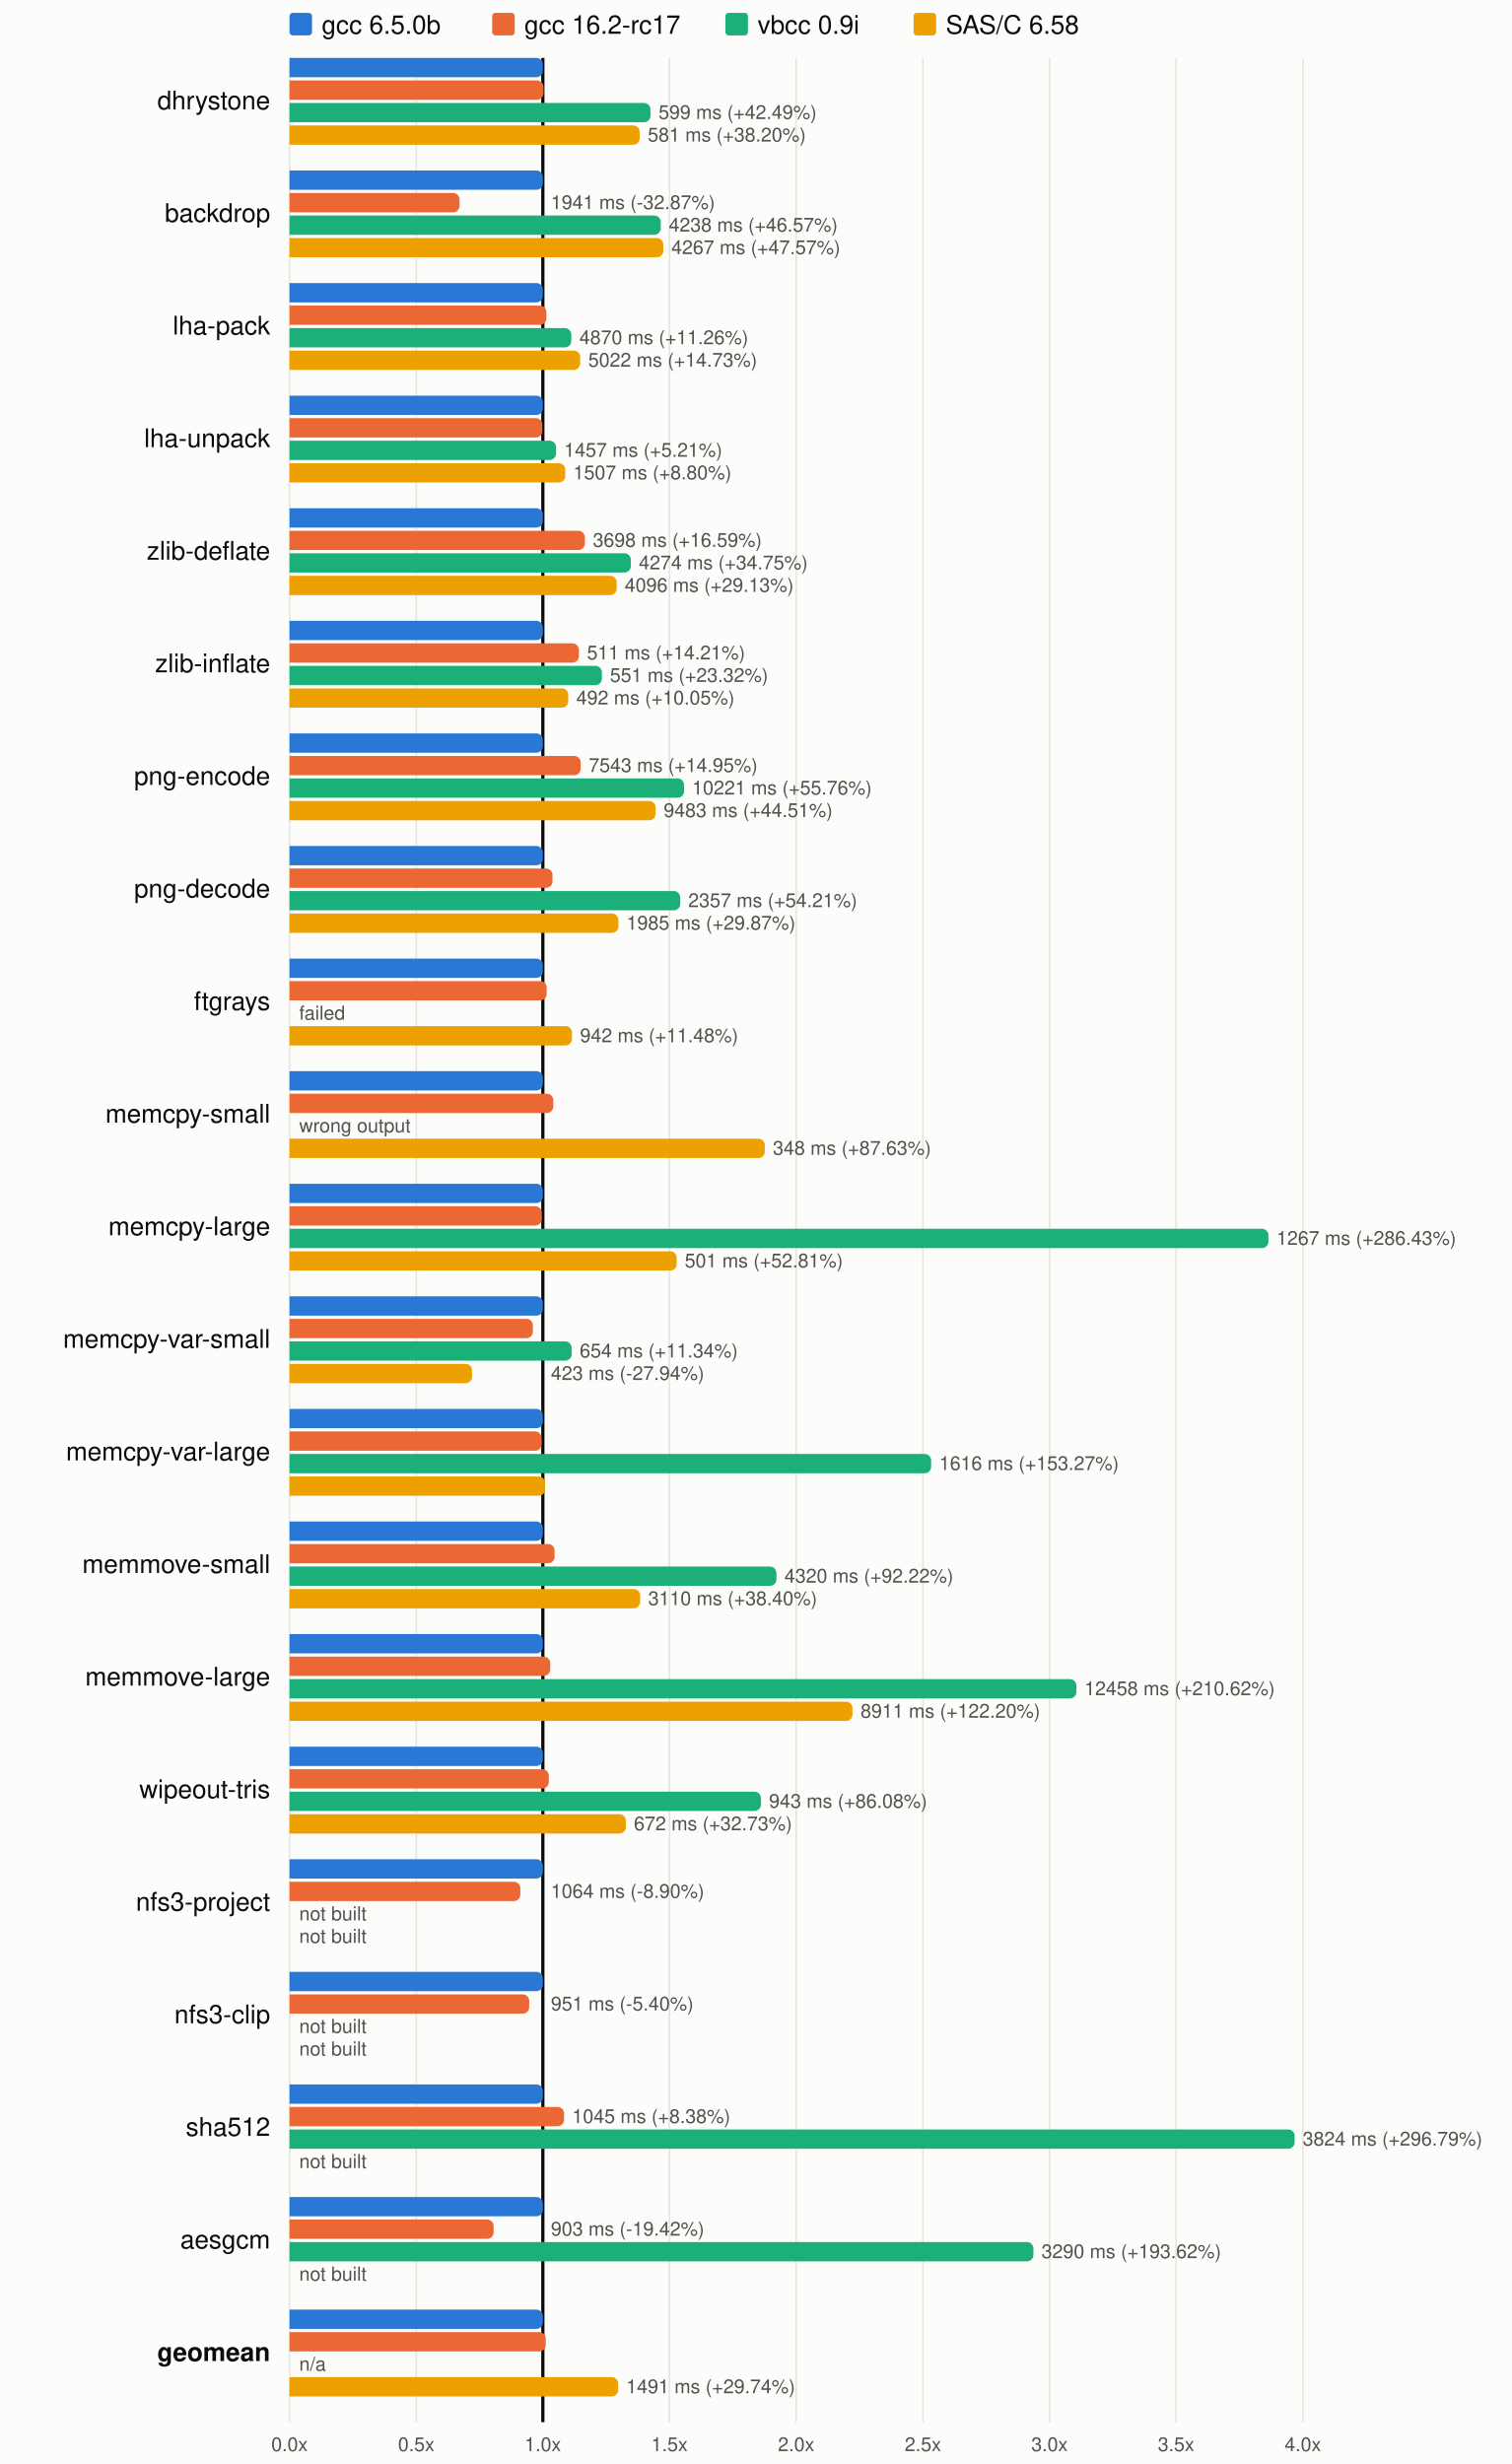
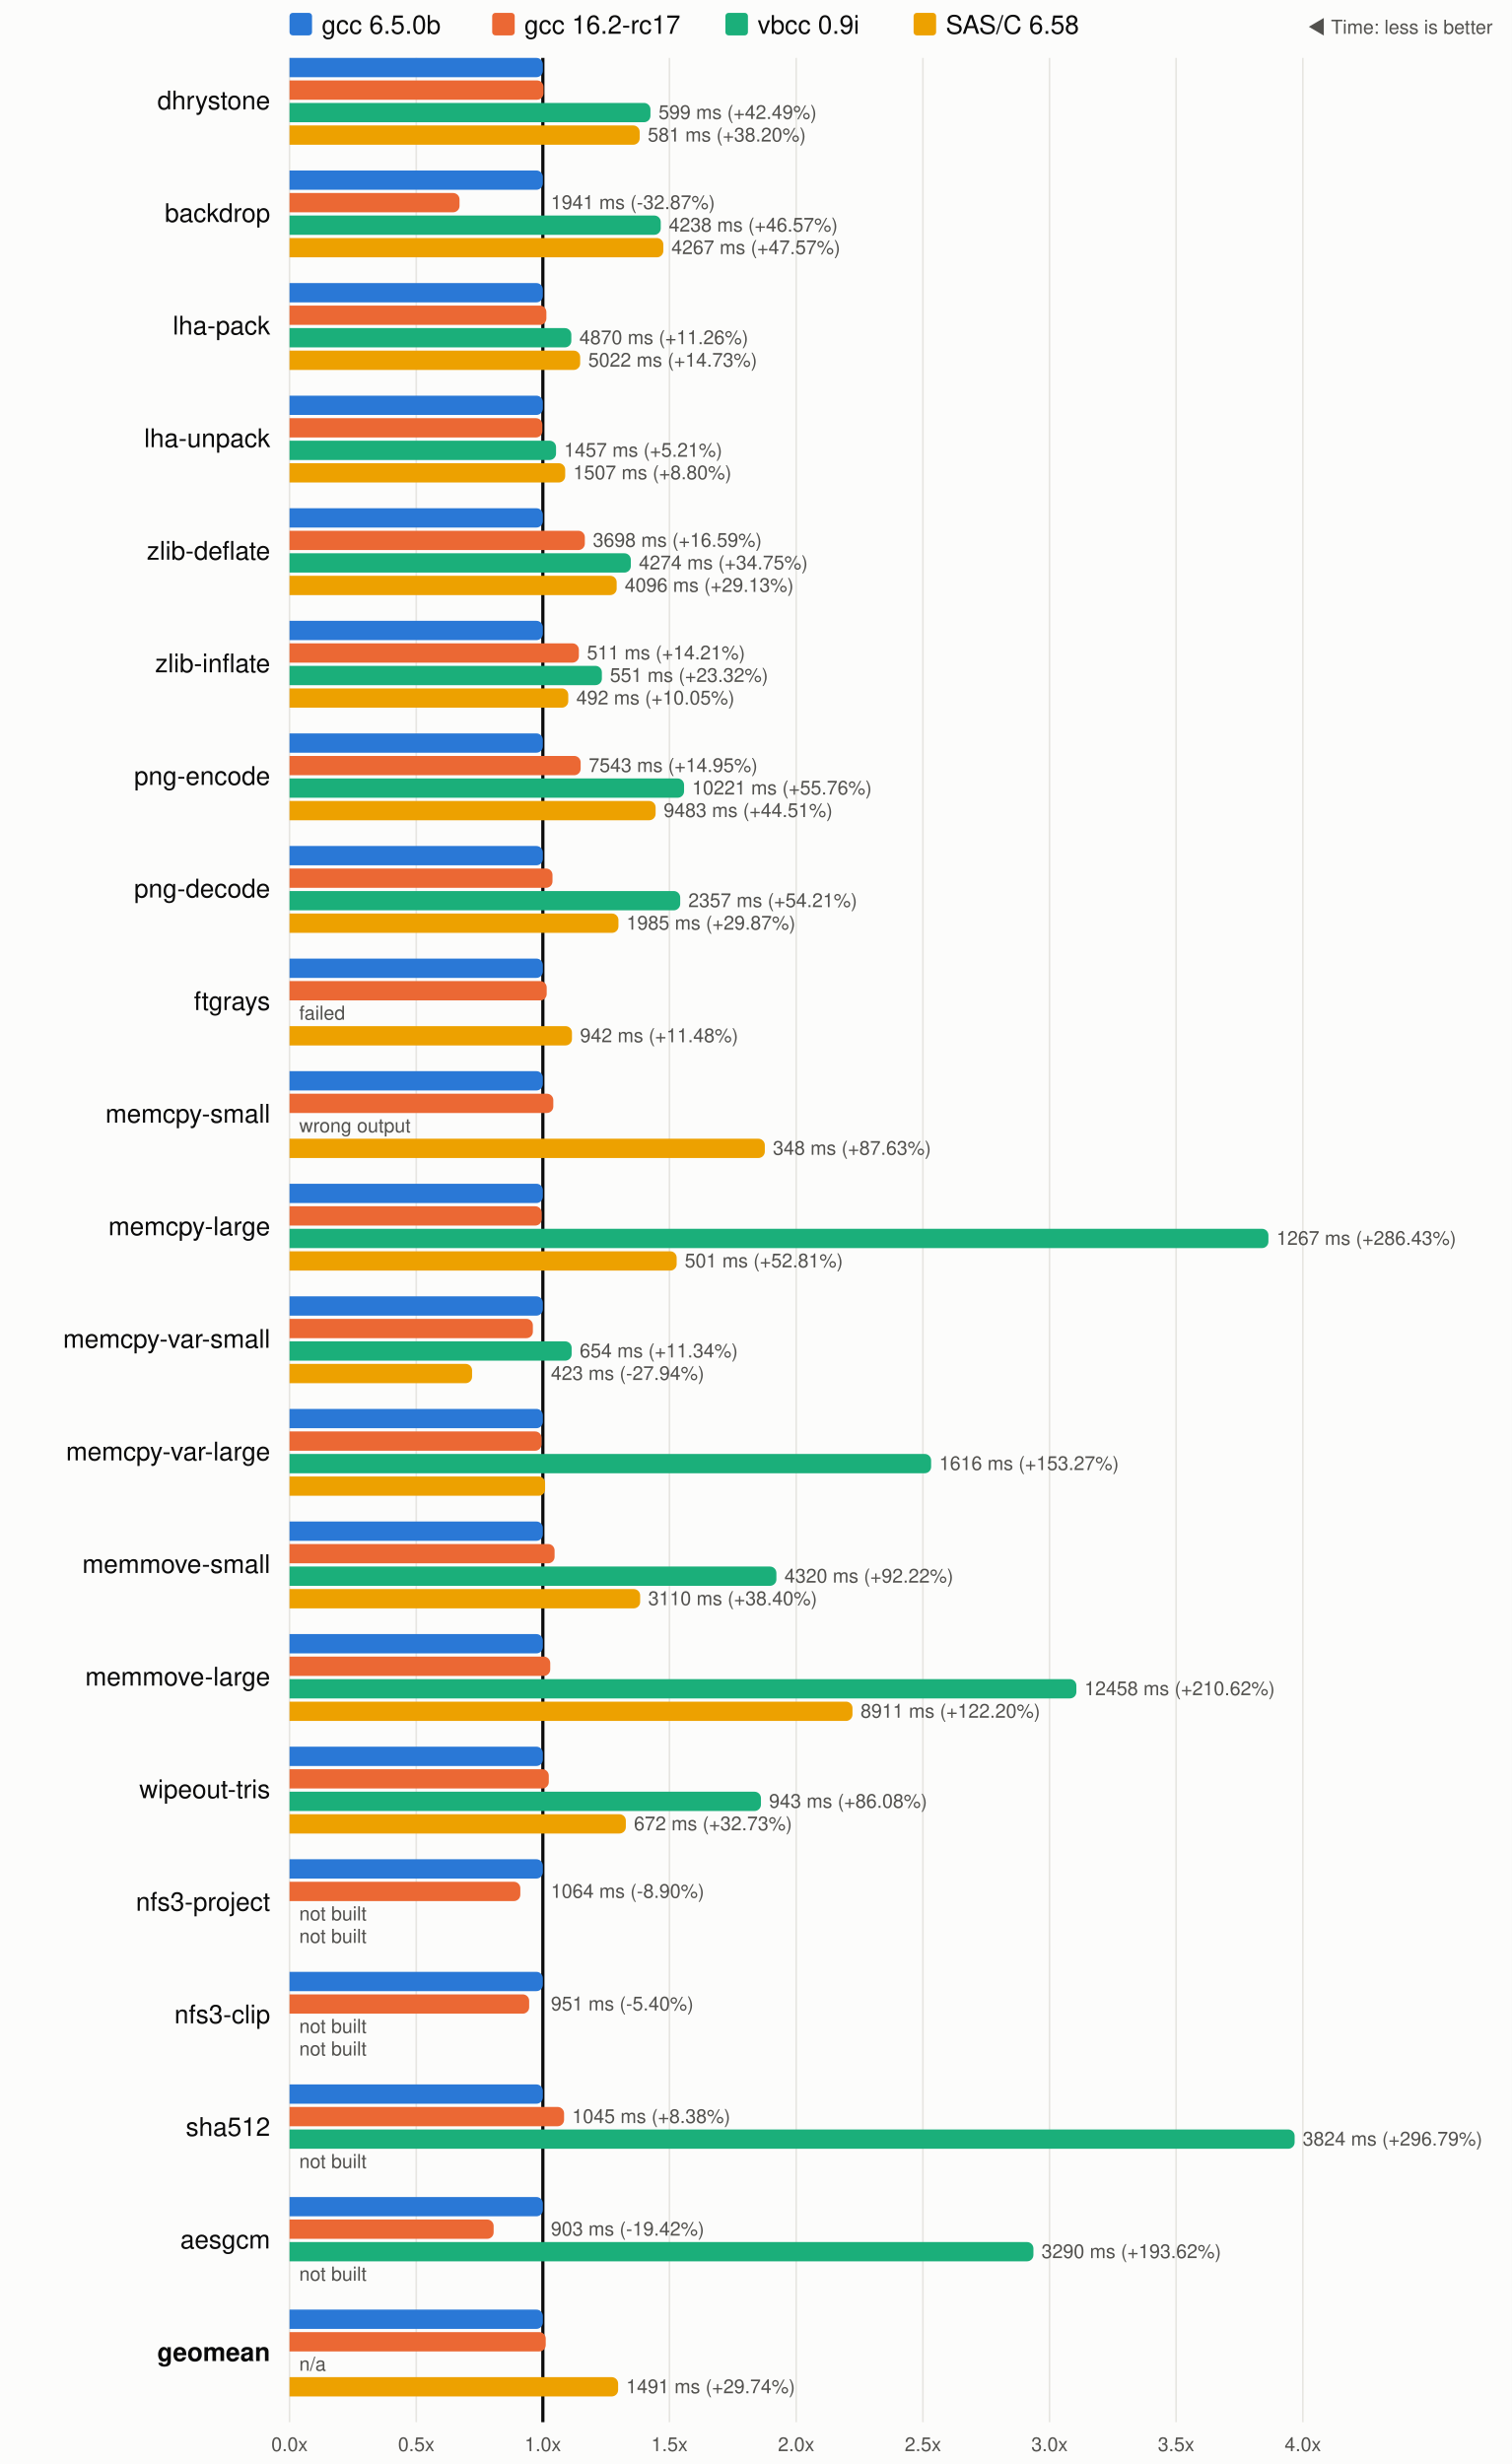
<svg xmlns="http://www.w3.org/2000/svg" width="940" height="1532" viewBox="0 0 940 1532" role="img" aria-label="m68k compilers on benchwork-040, time relative to gcc 6.5.0b">
-   <style>.t{font-family:system-ui,-apple-system,'Segoe UI',Helvetica,Arial,sans-serif;font-size:12px;fill:#0b0b0b}.t.muted{fill:#52514e}.t.big{font-size:16px}.t.name{font-weight:600}.t.axis{fill:#52514e;font-size:12px}.grid{stroke:#e6e5e1;stroke-width:1}.ref{stroke:#0b0b0b;stroke-width:2}.bg{fill:#fcfcfb}.s0{fill:#2a78d6}.s1{fill:#eb6834}.s2{fill:#1baf7a}.s3{fill:#eda100}@media(prefers-color-scheme:dark){.t{fill:#ffffff}.t.muted{fill:#c3c2b7}.t.axis{fill:#c3c2b7}.grid{stroke:#333331}.ref{stroke:#ffffff}.bg{fill:#1a1a19}.s0{fill:#3987e5}.s1{fill:#d95926}.s2{fill:#199e70}.s3{fill:#c98500}}</style>
+   <style>.t{font-family:system-ui,-apple-system,'Segoe UI',Helvetica,Arial,sans-serif;font-size:12px;fill:#0b0b0b}.t.muted{fill:#52514e}.t.big{font-size:16px}.t.name{font-weight:600}.t.axis{fill:#52514e;font-size:12px}.grid{stroke:#e6e5e1;stroke-width:1}.ref{stroke:#0b0b0b;stroke-width:2}.bg{fill:#fcfcfb}.ring{stroke:#fcfcfb;stroke-width:2}.dot{fill:#0b0b0b}.s0{fill:#2a78d6}.k0{stroke:#2a78d6}.s1{fill:#eb6834}.k1{stroke:#eb6834}.s2{fill:#1baf7a}.k2{stroke:#1baf7a}.s3{fill:#eda100}.k3{stroke:#eda100}@media(prefers-color-scheme:dark){.t{fill:#ffffff}.t.muted{fill:#c3c2b7}.t.axis{fill:#c3c2b7}.grid{stroke:#333331}.ref{stroke:#ffffff}.bg{fill:#1a1a19}.ring{stroke:#1a1a19}.dot{fill:#ffffff}.s0{fill:#3987e5}.k0{stroke:#3987e5}.s1{fill:#d95926}.k1{stroke:#d95926}.s2{fill:#199e70}.k2{stroke:#199e70}.s3{fill:#c98500}.k3{stroke:#c98500}}</style>
  <rect class="bg" width="940" height="1532" />
+   <text class="t muted" x="928" y="21" text-anchor="end">◀ Time: less is better</text>
  <rect class="s0" x="180" y="8" width="14" height="14" rx="2" />
  <text class="t big" x="200" y="21">gcc 6.5.0b</text>
  <rect class="s1" x="306" y="8" width="14" height="14" rx="2" />
  <text class="t big" x="326" y="21">gcc 16.2-rc17</text>
  <rect class="s2" x="451" y="8" width="14" height="14" rx="2" />
  <text class="t big" x="471" y="21">vbcc 0.9i</text>
  <rect class="s3" x="568" y="8" width="14" height="14" rx="2" />
  <text class="t big" x="588" y="21">SAS/C 6.58</text>
  <line class="grid" x1="180.0" y1="36" x2="180.0" y2="1506" />
  <text class="t axis" x="180.0" y="1524" text-anchor="middle">0.0x</text>
  <line class="grid" x1="258.8" y1="36" x2="258.8" y2="1506" />
  <text class="t axis" x="258.8" y="1524" text-anchor="middle">0.5x</text>
  <line class="ref" x1="337.5" y1="36" x2="337.5" y2="1506" />
  <text class="t axis" x="337.5" y="1524" text-anchor="middle">1.0x</text>
  <line class="grid" x1="416.2" y1="36" x2="416.2" y2="1506" />
  <text class="t axis" x="416.2" y="1524" text-anchor="middle">1.5x</text>
  <line class="grid" x1="495.0" y1="36" x2="495.0" y2="1506" />
  <text class="t axis" x="495.0" y="1524" text-anchor="middle">2.0x</text>
  <line class="grid" x1="573.8" y1="36" x2="573.8" y2="1506" />
  <text class="t axis" x="573.8" y="1524" text-anchor="middle">2.5x</text>
  <line class="grid" x1="652.5" y1="36" x2="652.5" y2="1506" />
  <text class="t axis" x="652.5" y="1524" text-anchor="middle">3.0x</text>
  <line class="grid" x1="731.2" y1="36" x2="731.2" y2="1506" />
  <text class="t axis" x="731.2" y="1524" text-anchor="middle">3.5x</text>
  <line class="grid" x1="810.0" y1="36" x2="810.0" y2="1506" />
  <text class="t axis" x="810.0" y="1524" text-anchor="middle">4.0x</text>
  <text class="t big" x="168" y="68.0" text-anchor="end">dhrystone</text>
  <path class="s0" d="M180,36 h153.5 a4,4 0 0 1 4,4 v4 a4,4 0 0 1 -4,4 h-153.5 z" />
  <path class="s1" d="M180,50 h153.9 a4,4 0 0 1 4,4 v4 a4,4 0 0 1 -4,4 h-153.9 z" />
  <path class="s2" d="M180,64 h220.4 a4,4 0 0 1 4,4 v4 a4,4 0 0 1 -4,4 h-220.4 z" />
  <text class="t muted" x="409.4" y="74">599 ms (+42.49%)</text>
  <path class="s3" d="M180,78 h213.7 a4,4 0 0 1 4,4 v4 a4,4 0 0 1 -4,4 h-213.7 z" />
  <text class="t muted" x="402.7" y="88">581 ms (+38.20%)</text>
  <text class="t big" x="168" y="138.0" text-anchor="end">backdrop</text>
  <path class="s0" d="M180,106 h153.5 a4,4 0 0 1 4,4 v4 a4,4 0 0 1 -4,4 h-153.5 z" />
  <path class="s1" d="M180,120 h101.7 a4,4 0 0 1 4,4 v4 a4,4 0 0 1 -4,4 h-101.7 z" />
  <text class="t muted" x="342.5" y="130">1941 ms (-32.87%)</text>
  <path class="s2" d="M180,134 h226.8 a4,4 0 0 1 4,4 v4 a4,4 0 0 1 -4,4 h-226.8 z" />
  <text class="t muted" x="415.8" y="144">4238 ms (+46.57%)</text>
  <path class="s3" d="M180,148 h228.4 a4,4 0 0 1 4,4 v4 a4,4 0 0 1 -4,4 h-228.4 z" />
  <text class="t muted" x="417.4" y="158">4267 ms (+47.57%)</text>
  <text class="t big" x="168" y="208.0" text-anchor="end">lha-pack</text>
  <path class="s0" d="M180,176 h153.5 a4,4 0 0 1 4,4 v4 a4,4 0 0 1 -4,4 h-153.5 z" />
  <path class="s1" d="M180,190 h155.7 a4,4 0 0 1 4,4 v4 a4,4 0 0 1 -4,4 h-155.7 z" />
  <path class="s2" d="M180,204 h171.2 a4,4 0 0 1 4,4 v4 a4,4 0 0 1 -4,4 h-171.2 z" />
  <text class="t muted" x="360.2" y="214">4870 ms (+11.26%)</text>
  <path class="s3" d="M180,218 h176.7 a4,4 0 0 1 4,4 v4 a4,4 0 0 1 -4,4 h-176.7 z" />
  <text class="t muted" x="365.7" y="228">5022 ms (+14.73%)</text>
  <text class="t big" x="168" y="278.0" text-anchor="end">lha-unpack</text>
  <path class="s0" d="M180,246 h153.5 a4,4 0 0 1 4,4 v4 a4,4 0 0 1 -4,4 h-153.5 z" />
  <path class="s1" d="M180,260 h153.2 a4,4 0 0 1 4,4 v4 a4,4 0 0 1 -4,4 h-153.2 z" />
  <path class="s2" d="M180,274 h161.7 a4,4 0 0 1 4,4 v4 a4,4 0 0 1 -4,4 h-161.7 z" />
  <text class="t muted" x="350.7" y="284">1457 ms (+5.21%)</text>
  <path class="s3" d="M180,288 h167.4 a4,4 0 0 1 4,4 v4 a4,4 0 0 1 -4,4 h-167.4 z" />
  <text class="t muted" x="356.4" y="298">1507 ms (+8.80%)</text>
  <text class="t big" x="168" y="348.0" text-anchor="end">zlib-deflate</text>
  <path class="s0" d="M180,316 h153.5 a4,4 0 0 1 4,4 v4 a4,4 0 0 1 -4,4 h-153.5 z" />
  <path class="s1" d="M180,330 h179.6 a4,4 0 0 1 4,4 v4 a4,4 0 0 1 -4,4 h-179.6 z" />
  <text class="t muted" x="368.6" y="340">3698 ms (+16.59%)</text>
  <path class="s2" d="M180,344 h208.2 a4,4 0 0 1 4,4 v4 a4,4 0 0 1 -4,4 h-208.2 z" />
  <text class="t muted" x="397.2" y="354">4274 ms (+34.75%)</text>
  <path class="s3" d="M180,358 h199.4 a4,4 0 0 1 4,4 v4 a4,4 0 0 1 -4,4 h-199.4 z" />
  <text class="t muted" x="388.4" y="368">4096 ms (+29.13%)</text>
  <text class="t big" x="168" y="418.0" text-anchor="end">zlib-inflate</text>
  <path class="s0" d="M180,386 h153.5 a4,4 0 0 1 4,4 v4 a4,4 0 0 1 -4,4 h-153.5 z" />
  <path class="s1" d="M180,400 h175.9 a4,4 0 0 1 4,4 v4 a4,4 0 0 1 -4,4 h-175.9 z" />
  <text class="t muted" x="364.9" y="410">511 ms (+14.21%)</text>
  <path class="s2" d="M180,414 h190.2 a4,4 0 0 1 4,4 v4 a4,4 0 0 1 -4,4 h-190.2 z" />
  <text class="t muted" x="379.2" y="424">551 ms (+23.32%)</text>
  <path class="s3" d="M180,428 h169.3 a4,4 0 0 1 4,4 v4 a4,4 0 0 1 -4,4 h-169.3 z" />
  <text class="t muted" x="358.3" y="438">492 ms (+10.05%)</text>
  <text class="t big" x="168" y="488.0" text-anchor="end">png-encode</text>
  <path class="s0" d="M180,456 h153.5 a4,4 0 0 1 4,4 v4 a4,4 0 0 1 -4,4 h-153.5 z" />
  <path class="s1" d="M180,470 h177.0 a4,4 0 0 1 4,4 v4 a4,4 0 0 1 -4,4 h-177.0 z" />
  <text class="t muted" x="366.0" y="480">7543 ms (+14.95%)</text>
  <path class="s2" d="M180,484 h241.3 a4,4 0 0 1 4,4 v4 a4,4 0 0 1 -4,4 h-241.3 z" />
  <text class="t muted" x="430.3" y="494">10221 ms (+55.76%)</text>
  <path class="s3" d="M180,498 h223.6 a4,4 0 0 1 4,4 v4 a4,4 0 0 1 -4,4 h-223.6 z" />
  <text class="t muted" x="412.6" y="508">9483 ms (+44.51%)</text>
  <text class="t big" x="168" y="558.0" text-anchor="end">png-decode</text>
  <path class="s0" d="M180,526 h153.5 a4,4 0 0 1 4,4 v4 a4,4 0 0 1 -4,4 h-153.5 z" />
  <path class="s1" d="M180,540 h159.5 a4,4 0 0 1 4,4 v4 a4,4 0 0 1 -4,4 h-159.5 z" />
  <path class="s2" d="M180,554 h238.9 a4,4 0 0 1 4,4 v4 a4,4 0 0 1 -4,4 h-238.9 z" />
  <text class="t muted" x="427.9" y="564">2357 ms (+54.21%)</text>
  <path class="s3" d="M180,568 h200.5 a4,4 0 0 1 4,4 v4 a4,4 0 0 1 -4,4 h-200.5 z" />
  <text class="t muted" x="389.5" y="578">1985 ms (+29.87%)</text>
  <text class="t big" x="168" y="628.0" text-anchor="end">ftgrays</text>
  <path class="s0" d="M180,596 h153.5 a4,4 0 0 1 4,4 v4 a4,4 0 0 1 -4,4 h-153.5 z" />
  <path class="s1" d="M180,610 h155.9 a4,4 0 0 1 4,4 v4 a4,4 0 0 1 -4,4 h-155.9 z" />
  <text class="t muted" x="186" y="634">failed</text>
  <path class="s3" d="M180,638 h171.6 a4,4 0 0 1 4,4 v4 a4,4 0 0 1 -4,4 h-171.6 z" />
  <text class="t muted" x="360.6" y="648">942 ms (+11.48%)</text>
  <text class="t big" x="168" y="698.0" text-anchor="end">memcpy-small</text>
  <path class="s0" d="M180,666 h153.5 a4,4 0 0 1 4,4 v4 a4,4 0 0 1 -4,4 h-153.5 z" />
  <path class="s1" d="M180,680 h160.0 a4,4 0 0 1 4,4 v4 a4,4 0 0 1 -4,4 h-160.0 z" />
  <text class="t muted" x="186" y="704">wrong output</text>
  <path class="s3" d="M180,708 h291.5 a4,4 0 0 1 4,4 v4 a4,4 0 0 1 -4,4 h-291.5 z" />
  <text class="t muted" x="480.5" y="718">348 ms (+87.63%)</text>
  <text class="t big" x="168" y="768.0" text-anchor="end">memcpy-large</text>
  <path class="s0" d="M180,736 h153.5 a4,4 0 0 1 4,4 v4 a4,4 0 0 1 -4,4 h-153.5 z" />
  <path class="s1" d="M180,750 h152.8 a4,4 0 0 1 4,4 v4 a4,4 0 0 1 -4,4 h-152.8 z" />
  <path class="s2" d="M180,764 h604.6 a4,4 0 0 1 4,4 v4 a4,4 0 0 1 -4,4 h-604.6 z" />
  <text class="t muted" x="793.6" y="774">1267 ms (+286.43%)</text>
  <path class="s3" d="M180,778 h236.7 a4,4 0 0 1 4,4 v4 a4,4 0 0 1 -4,4 h-236.7 z" />
  <text class="t muted" x="425.7" y="788">501 ms (+52.81%)</text>
  <text class="t big" x="168" y="838.0" text-anchor="end">memcpy-var-small</text>
  <path class="s0" d="M180,806 h153.5 a4,4 0 0 1 4,4 v4 a4,4 0 0 1 -4,4 h-153.5 z" />
  <path class="s1" d="M180,820 h147.3 a4,4 0 0 1 4,4 v4 a4,4 0 0 1 -4,4 h-147.3 z" />
  <path class="s2" d="M180,834 h171.4 a4,4 0 0 1 4,4 v4 a4,4 0 0 1 -4,4 h-171.4 z" />
  <text class="t muted" x="360.4" y="844">654 ms (+11.34%)</text>
  <path class="s3" d="M180,848 h109.5 a4,4 0 0 1 4,4 v4 a4,4 0 0 1 -4,4 h-109.5 z" />
  <text class="t muted" x="342.5" y="858">423 ms (-27.94%)</text>
  <text class="t big" x="168" y="908.0" text-anchor="end">memcpy-var-large</text>
  <path class="s0" d="M180,876 h153.5 a4,4 0 0 1 4,4 v4 a4,4 0 0 1 -4,4 h-153.5 z" />
  <path class="s1" d="M180,890 h152.7 a4,4 0 0 1 4,4 v4 a4,4 0 0 1 -4,4 h-152.7 z" />
  <path class="s2" d="M180,904 h394.9 a4,4 0 0 1 4,4 v4 a4,4 0 0 1 -4,4 h-394.9 z" />
  <text class="t muted" x="583.9" y="914">1616 ms (+153.27%)</text>
  <path class="s3" d="M180,918 h154.9 a4,4 0 0 1 4,4 v4 a4,4 0 0 1 -4,4 h-154.9 z" />
  <text class="t big" x="168" y="978.0" text-anchor="end">memmove-small</text>
  <path class="s0" d="M180,946 h153.5 a4,4 0 0 1 4,4 v4 a4,4 0 0 1 -4,4 h-153.5 z" />
  <path class="s1" d="M180,960 h160.8 a4,4 0 0 1 4,4 v4 a4,4 0 0 1 -4,4 h-160.8 z" />
  <path class="s2" d="M180,974 h298.7 a4,4 0 0 1 4,4 v4 a4,4 0 0 1 -4,4 h-298.7 z" />
  <text class="t muted" x="487.7" y="984">4320 ms (+92.22%)</text>
  <path class="s3" d="M180,988 h214.0 a4,4 0 0 1 4,4 v4 a4,4 0 0 1 -4,4 h-214.0 z" />
  <text class="t muted" x="403.0" y="998">3110 ms (+38.40%)</text>
  <text class="t big" x="168" y="1048.0" text-anchor="end">memmove-large</text>
  <path class="s0" d="M180,1016 h153.5 a4,4 0 0 1 4,4 v4 a4,4 0 0 1 -4,4 h-153.5 z" />
  <path class="s1" d="M180,1030 h158.1 a4,4 0 0 1 4,4 v4 a4,4 0 0 1 -4,4 h-158.1 z" />
  <path class="s2" d="M180,1044 h485.2 a4,4 0 0 1 4,4 v4 a4,4 0 0 1 -4,4 h-485.2 z" />
  <text class="t muted" x="674.2" y="1054">12458 ms (+210.62%)</text>
  <path class="s3" d="M180,1058 h346.0 a4,4 0 0 1 4,4 v4 a4,4 0 0 1 -4,4 h-346.0 z" />
  <text class="t muted" x="535.0" y="1068">8911 ms (+122.20%)</text>
  <text class="t big" x="168" y="1118.0" text-anchor="end">wipeout-tris</text>
  <path class="s0" d="M180,1086 h153.5 a4,4 0 0 1 4,4 v4 a4,4 0 0 1 -4,4 h-153.5 z" />
  <path class="s1" d="M180,1100 h157.2 a4,4 0 0 1 4,4 v4 a4,4 0 0 1 -4,4 h-157.2 z" />
  <path class="s2" d="M180,1114 h289.1 a4,4 0 0 1 4,4 v4 a4,4 0 0 1 -4,4 h-289.1 z" />
  <text class="t muted" x="478.1" y="1124">943 ms (+86.08%)</text>
  <path class="s3" d="M180,1128 h205.1 a4,4 0 0 1 4,4 v4 a4,4 0 0 1 -4,4 h-205.1 z" />
  <text class="t muted" x="394.1" y="1138">672 ms (+32.73%)</text>
  <text class="t big" x="168" y="1188.0" text-anchor="end">nfs3-project</text>
  <path class="s0" d="M180,1156 h153.5 a4,4 0 0 1 4,4 v4 a4,4 0 0 1 -4,4 h-153.5 z" />
  <path class="s1" d="M180,1170 h139.5 a4,4 0 0 1 4,4 v4 a4,4 0 0 1 -4,4 h-139.5 z" />
  <text class="t muted" x="342.5" y="1180">1064 ms (-8.90%)</text>
  <text class="t muted" x="186" y="1194">not built</text>
  <text class="t muted" x="186" y="1208">not built</text>
  <text class="t big" x="168" y="1258.0" text-anchor="end">nfs3-clip</text>
  <path class="s0" d="M180,1226 h153.5 a4,4 0 0 1 4,4 v4 a4,4 0 0 1 -4,4 h-153.5 z" />
  <path class="s1" d="M180,1240 h145.0 a4,4 0 0 1 4,4 v4 a4,4 0 0 1 -4,4 h-145.0 z" />
  <text class="t muted" x="342.5" y="1250">951 ms (-5.40%)</text>
  <text class="t muted" x="186" y="1264">not built</text>
  <text class="t muted" x="186" y="1278">not built</text>
  <text class="t big" x="168" y="1328.0" text-anchor="end">sha512</text>
  <path class="s0" d="M180,1296 h153.5 a4,4 0 0 1 4,4 v4 a4,4 0 0 1 -4,4 h-153.5 z" />
  <path class="s1" d="M180,1310 h166.7 a4,4 0 0 1 4,4 v4 a4,4 0 0 1 -4,4 h-166.7 z" />
  <text class="t muted" x="355.7" y="1320">1045 ms (+8.38%)</text>
  <path class="s2" d="M180,1324 h620.9 a4,4 0 0 1 4,4 v4 a4,4 0 0 1 -4,4 h-620.9 z" />
  <text class="t muted" x="809.9" y="1334">3824 ms (+296.79%)</text>
  <text class="t muted" x="186" y="1348">not built</text>
  <text class="t big" x="168" y="1398.0" text-anchor="end">aesgcm</text>
  <path class="s0" d="M180,1366 h153.5 a4,4 0 0 1 4,4 v4 a4,4 0 0 1 -4,4 h-153.5 z" />
  <path class="s1" d="M180,1380 h122.9 a4,4 0 0 1 4,4 v4 a4,4 0 0 1 -4,4 h-122.9 z" />
  <text class="t muted" x="342.5" y="1390">903 ms (-19.42%)</text>
  <path class="s2" d="M180,1394 h458.5 a4,4 0 0 1 4,4 v4 a4,4 0 0 1 -4,4 h-458.5 z" />
  <text class="t muted" x="647.5" y="1404">3290 ms (+193.62%)</text>
  <text class="t muted" x="186" y="1418">not built</text>
  <text class="t big name" x="168" y="1468.0" text-anchor="end">geomean</text>
  <path class="s0" d="M180,1436 h153.5 a4,4 0 0 1 4,4 v4 a4,4 0 0 1 -4,4 h-153.5 z" />
  <path class="s1" d="M180,1450 h155.3 a4,4 0 0 1 4,4 v4 a4,4 0 0 1 -4,4 h-155.3 z" />
  <text class="t muted" x="186" y="1474">n/a</text>
  <path class="s3" d="M180,1478 h200.3 a4,4 0 0 1 4,4 v4 a4,4 0 0 1 -4,4 h-200.3 z" />
  <text class="t muted" x="389.3" y="1488">1491 ms (+29.74%)</text>
</svg>
